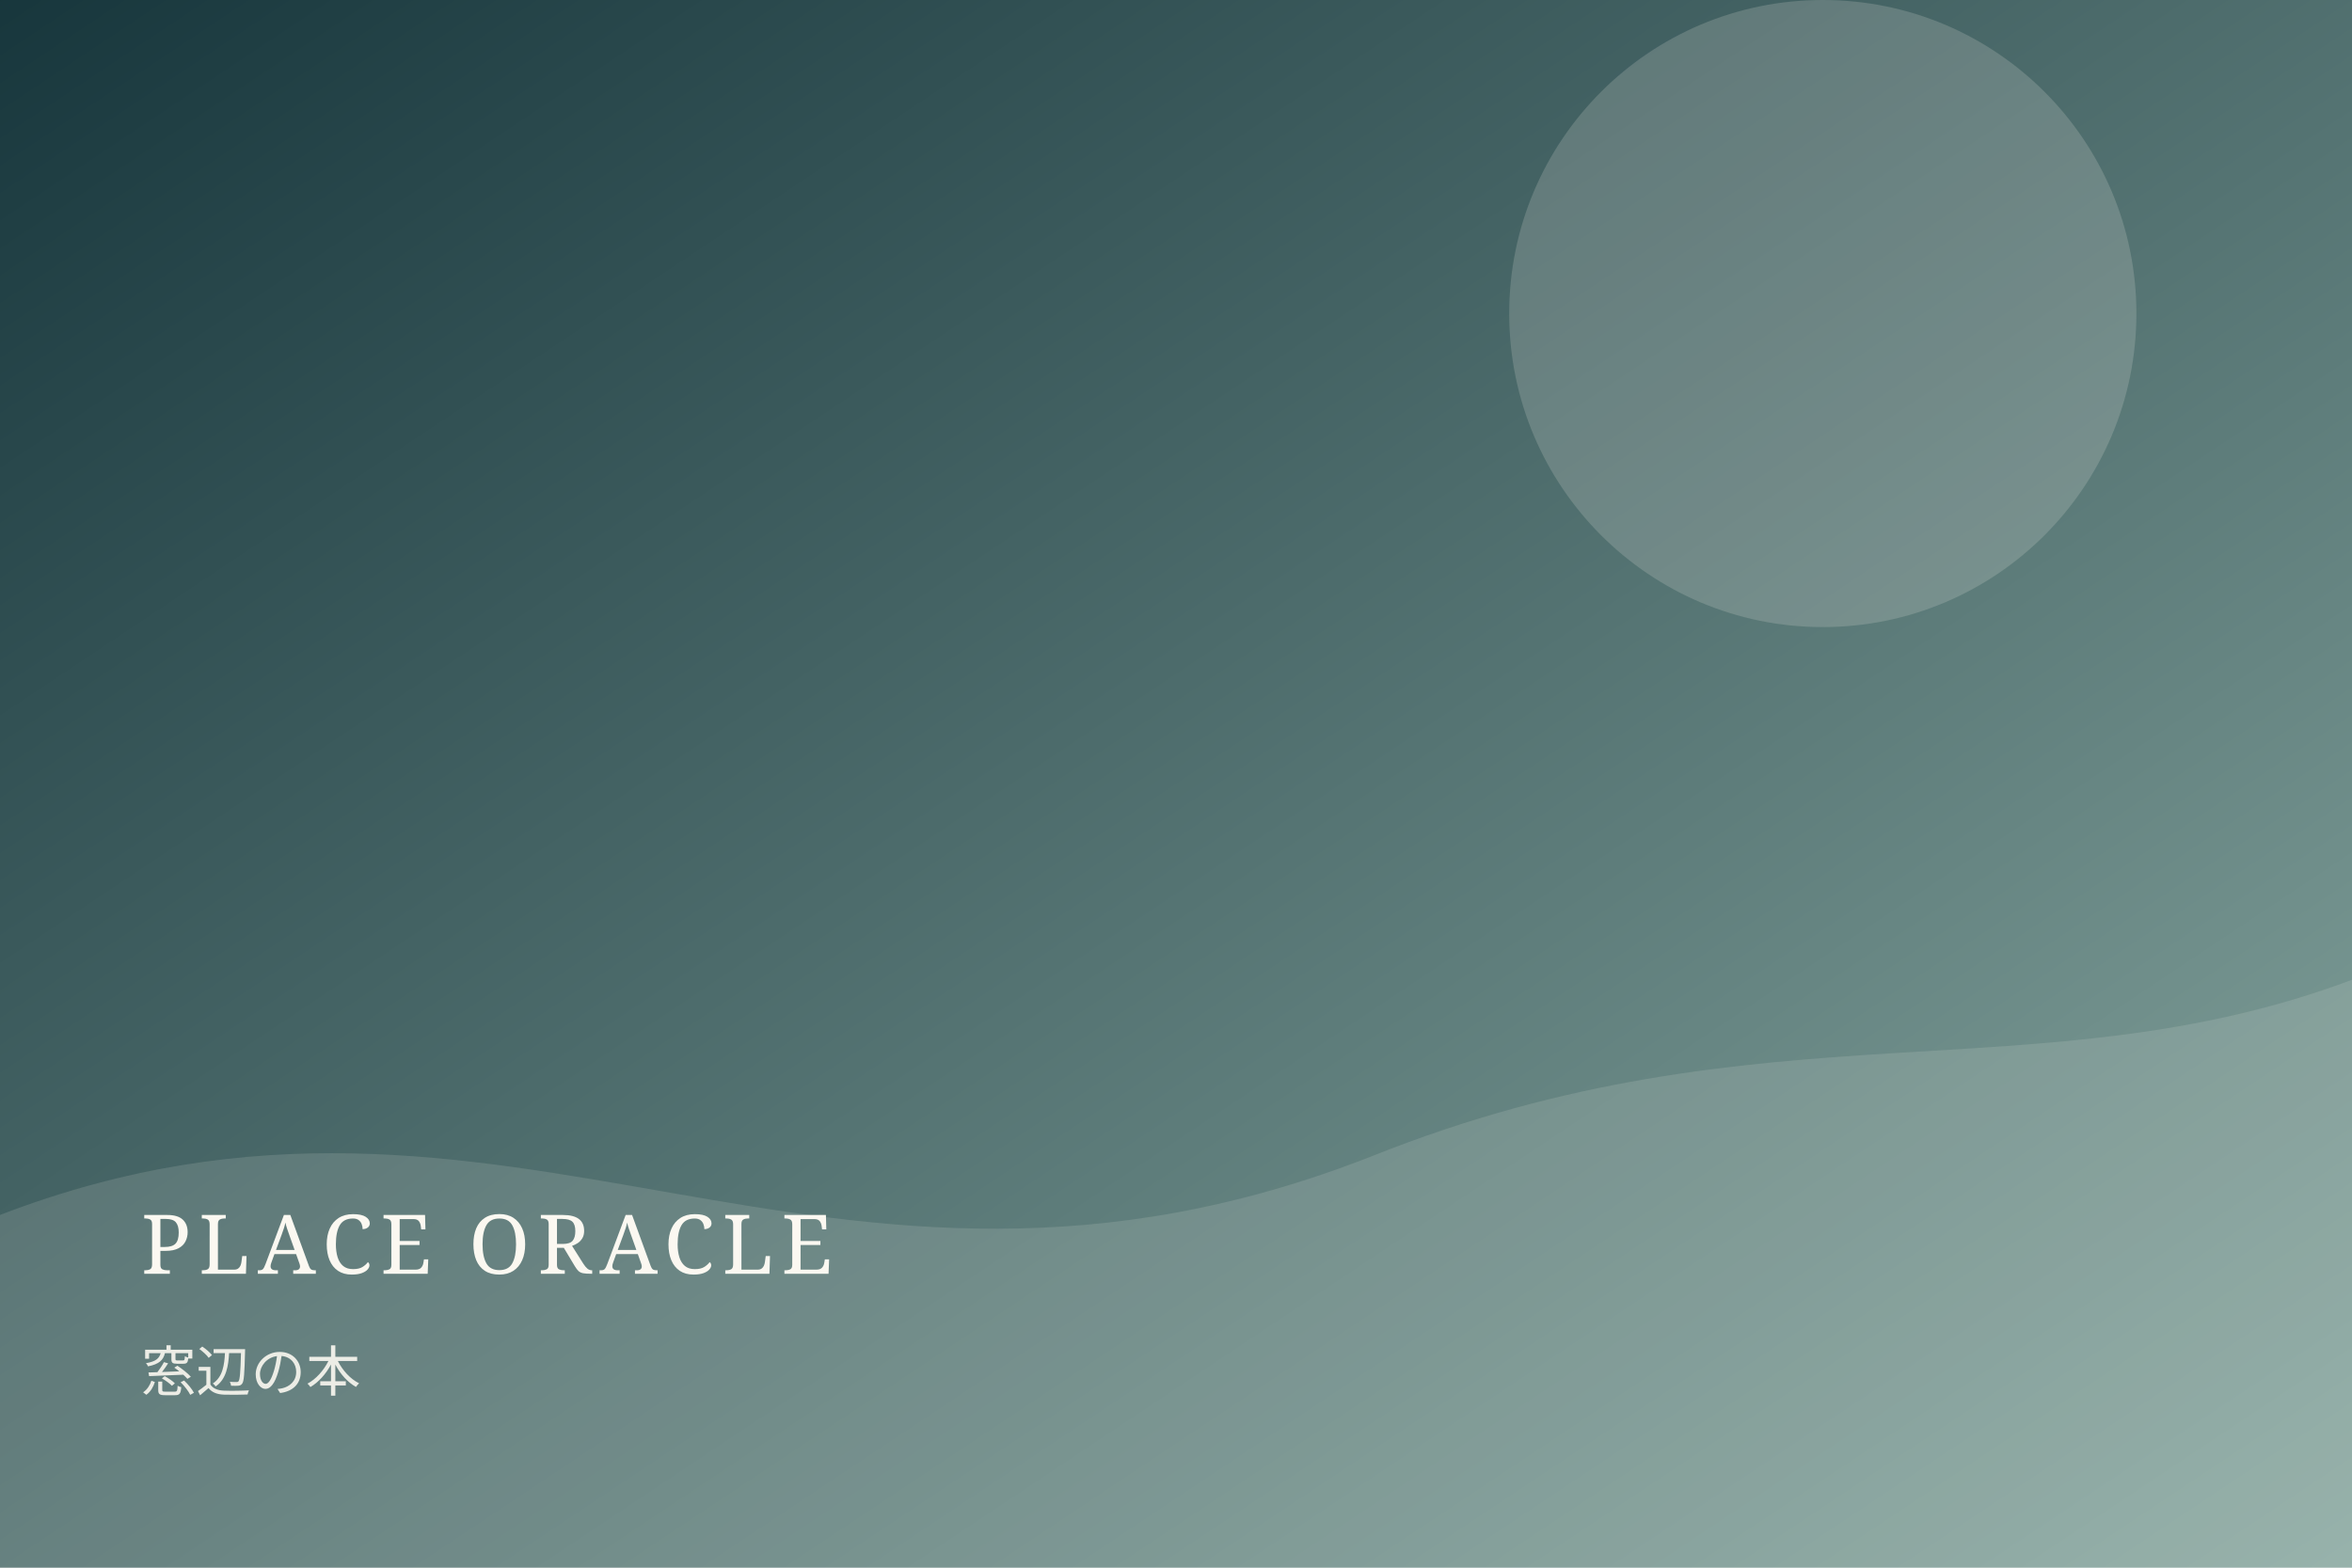
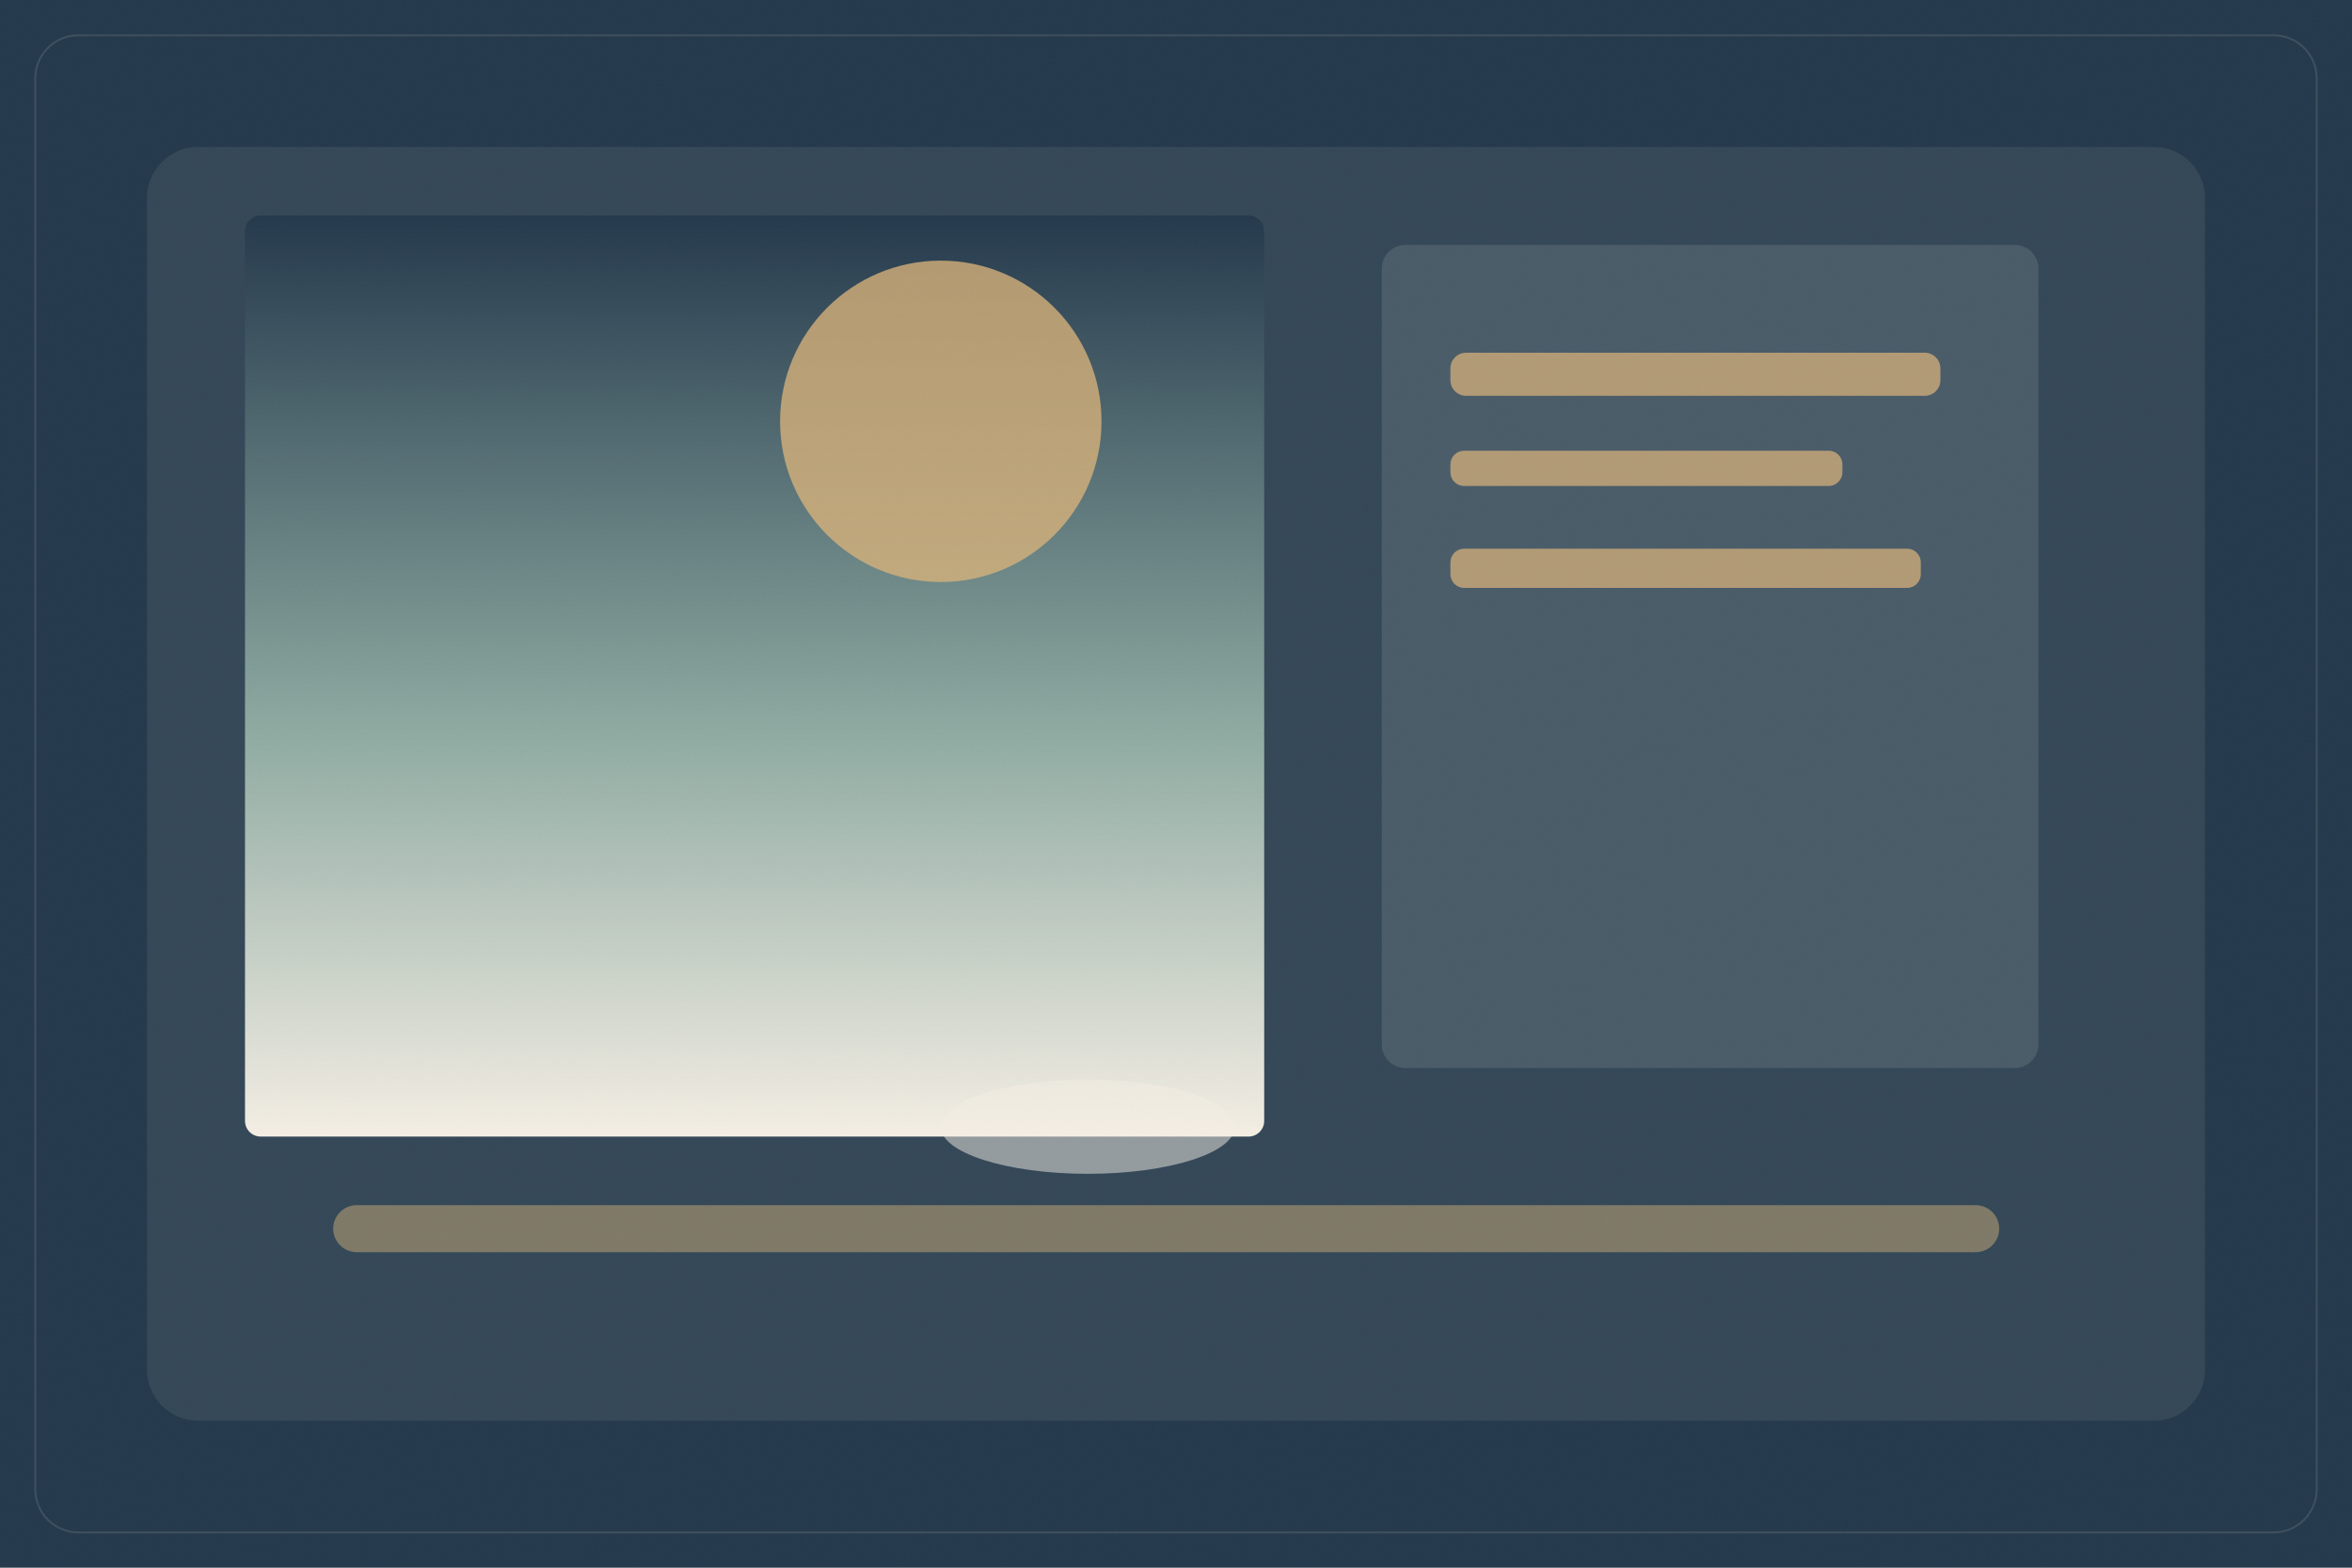
- <svg xmlns="http://www.w3.org/2000/svg" viewBox="0 0 1200 800" role="img" aria-label="窓辺の本">
+ <svg xmlns="http://www.w3.org/2000/svg" viewBox="0 0 1200 800" role="img" aria-label="窓辺の本とコーヒー">
  <defs>
-     <linearGradient id="g" x1="0" y1="0" x2="1" y2="1">
-       <stop offset="0" stop-color="#17363c" />
-       <stop offset="1" stop-color="#8aa9a2" />
+     <linearGradient id="s" x1="0" y1="0" x2="0" y2="1">
+       <stop stop-color="#24394c" />
+       <stop offset=".56" stop-color="#8eaaa1" />
+       <stop offset="1" stop-color="#f4eee4" />
    </linearGradient>
+     <linearGradient id="w" x1="0" y1="0" x2="0" y2="1">
+       <stop stop-color="#8eaaa1" />
+       <stop offset="1" stop-color="#24394c" />
+     </linearGradient>
+     <filter id="g">
+       <feTurbulence type="fractalNoise" baseFrequency=".8" numOctaves="2" seed="6" />
+       <feComponentTransfer>
+         <feFuncA type="table" tableValues="0 .035" />
+       </feComponentTransfer>
+     </filter>
  </defs>
-   <rect width="1200" height="800" fill="url(#g)" />
-   <circle cx="930" cy="160" r="160" fill="#f4f0e7" opacity=".18" />
-   <path d="M0 620 C260 520 420 700 700 590 C900 510 1040 560 1200 500 L1200 800 L0 800 Z" fill="#f4f0e7" opacity=".14" />
-   <text x="72" y="650" fill="#fbf8f1" font-family="serif" font-size="42" letter-spacing="4">PLACE ORACLE</text>
-   <text x="72" y="710" fill="#fbf8f1" font-family="sans-serif" font-size="28" opacity=".9">窓辺の本</text>
+   <rect width="1200" height="800" fill="#24394c" />
+   <rect x="75" y="75" width="1050" height="650" rx="26" fill="#f4eee4" opacity=".08" />
+   <rect x="125" y="110" width="520" height="470" rx="8" fill="url(#s)" />
+   <circle cx="480" cy="215" r="82" fill="#d8b27a" opacity=".78" />
+   <rect x="705" y="125" width="335" height="420" rx="12" fill="#f4eee4" opacity=".12" />
+   <g fill="#d8b27a" opacity=".72">
+     <rect x="740" y="180" width="250" height="22" rx="8" />
+     <rect x="740" y="230" width="200" height="18" rx="7" />
+     <rect x="740" y="280" width="240" height="20" rx="7" />
+   </g>
+   <rect x="170" y="615" width="850" height="24" rx="12" fill="#d8b27a" opacity=".46" />
+   <ellipse cx="555" cy="575" rx="75" ry="24" fill="#f4eee4" opacity=".5" />
+   <rect width="1200" height="800" filter="url(#g)" opacity=".4" />
+   <rect x="18" y="18" width="1164" height="764" rx="22" fill="none" stroke="#f4eee4" stroke-opacity=".12" />
</svg>
